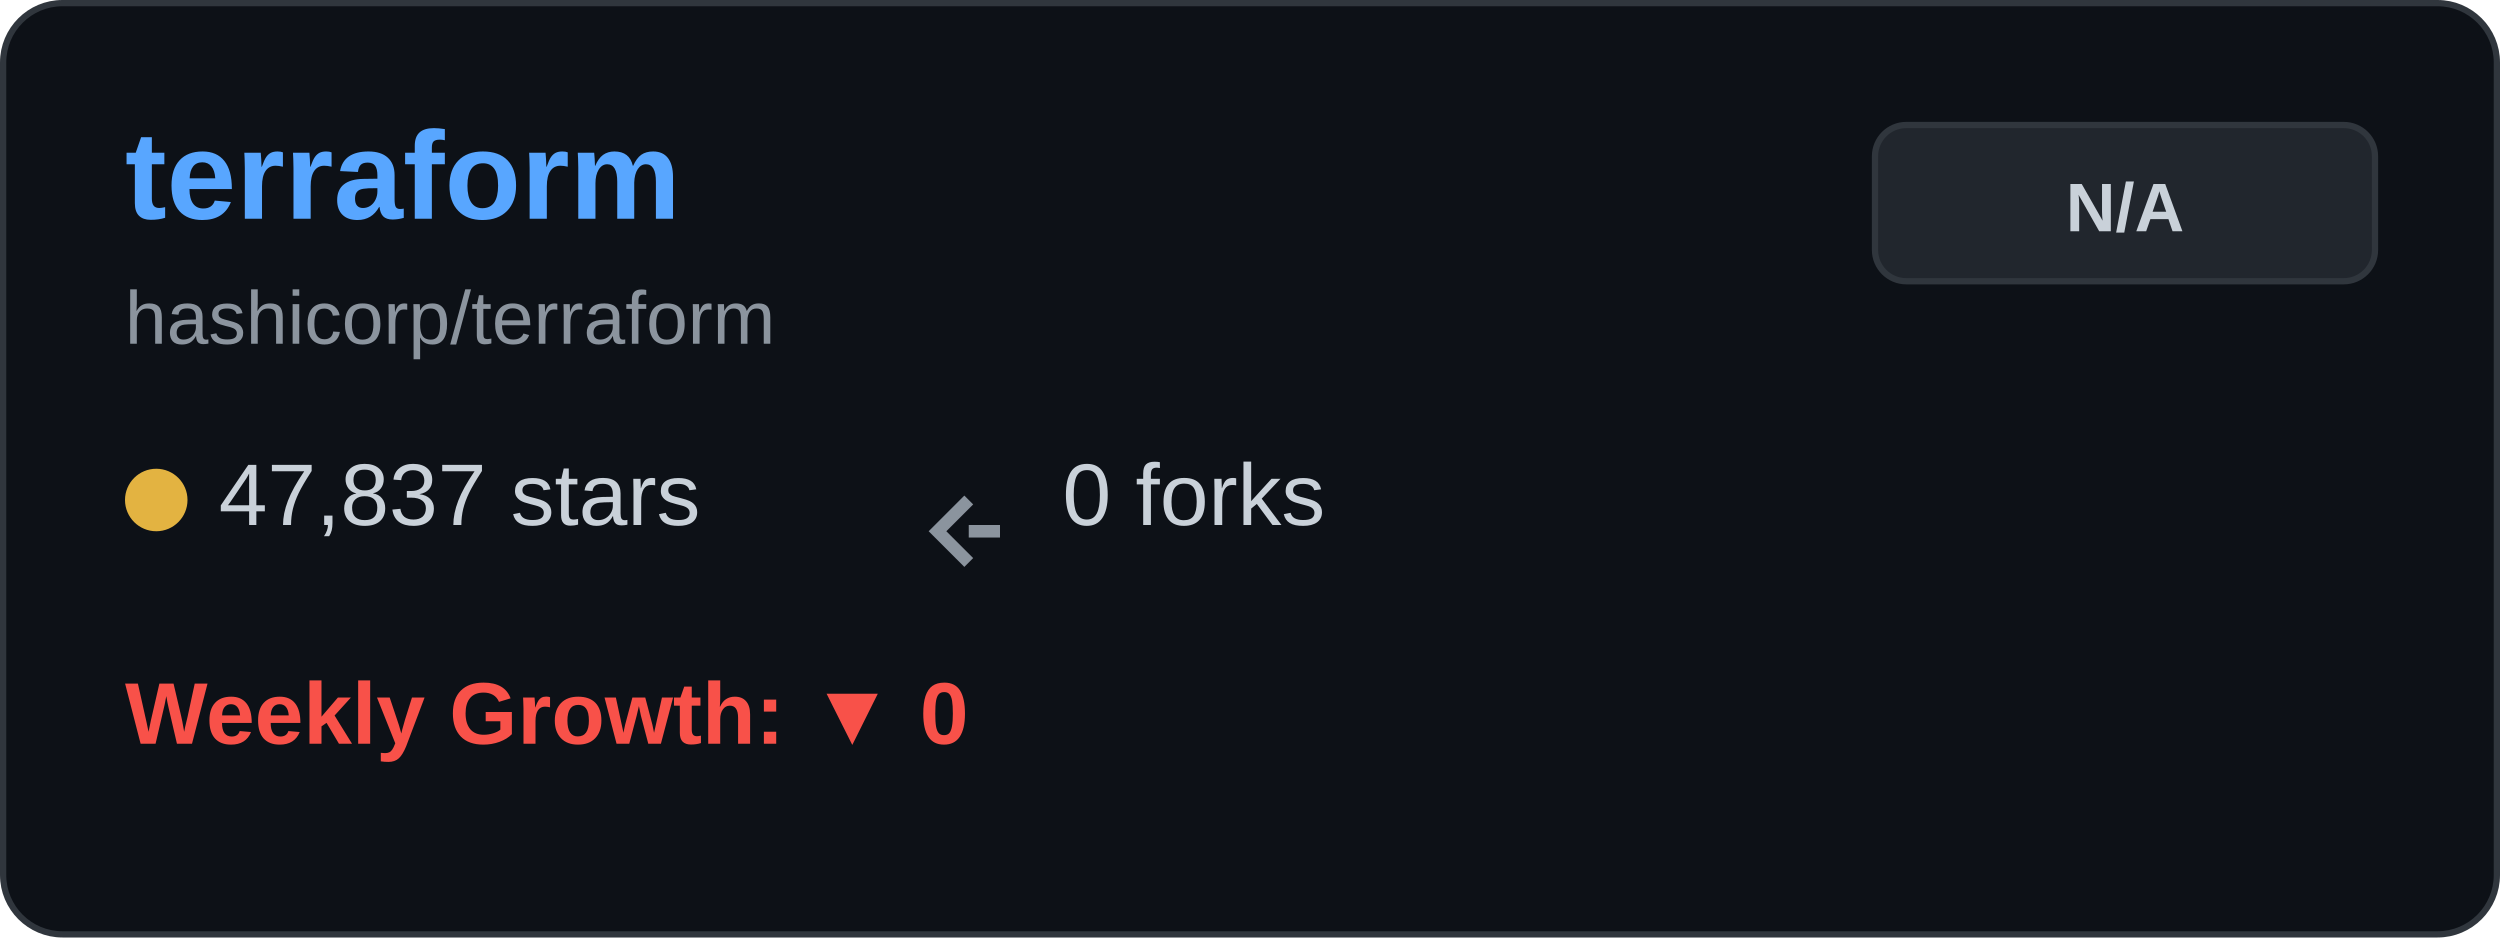
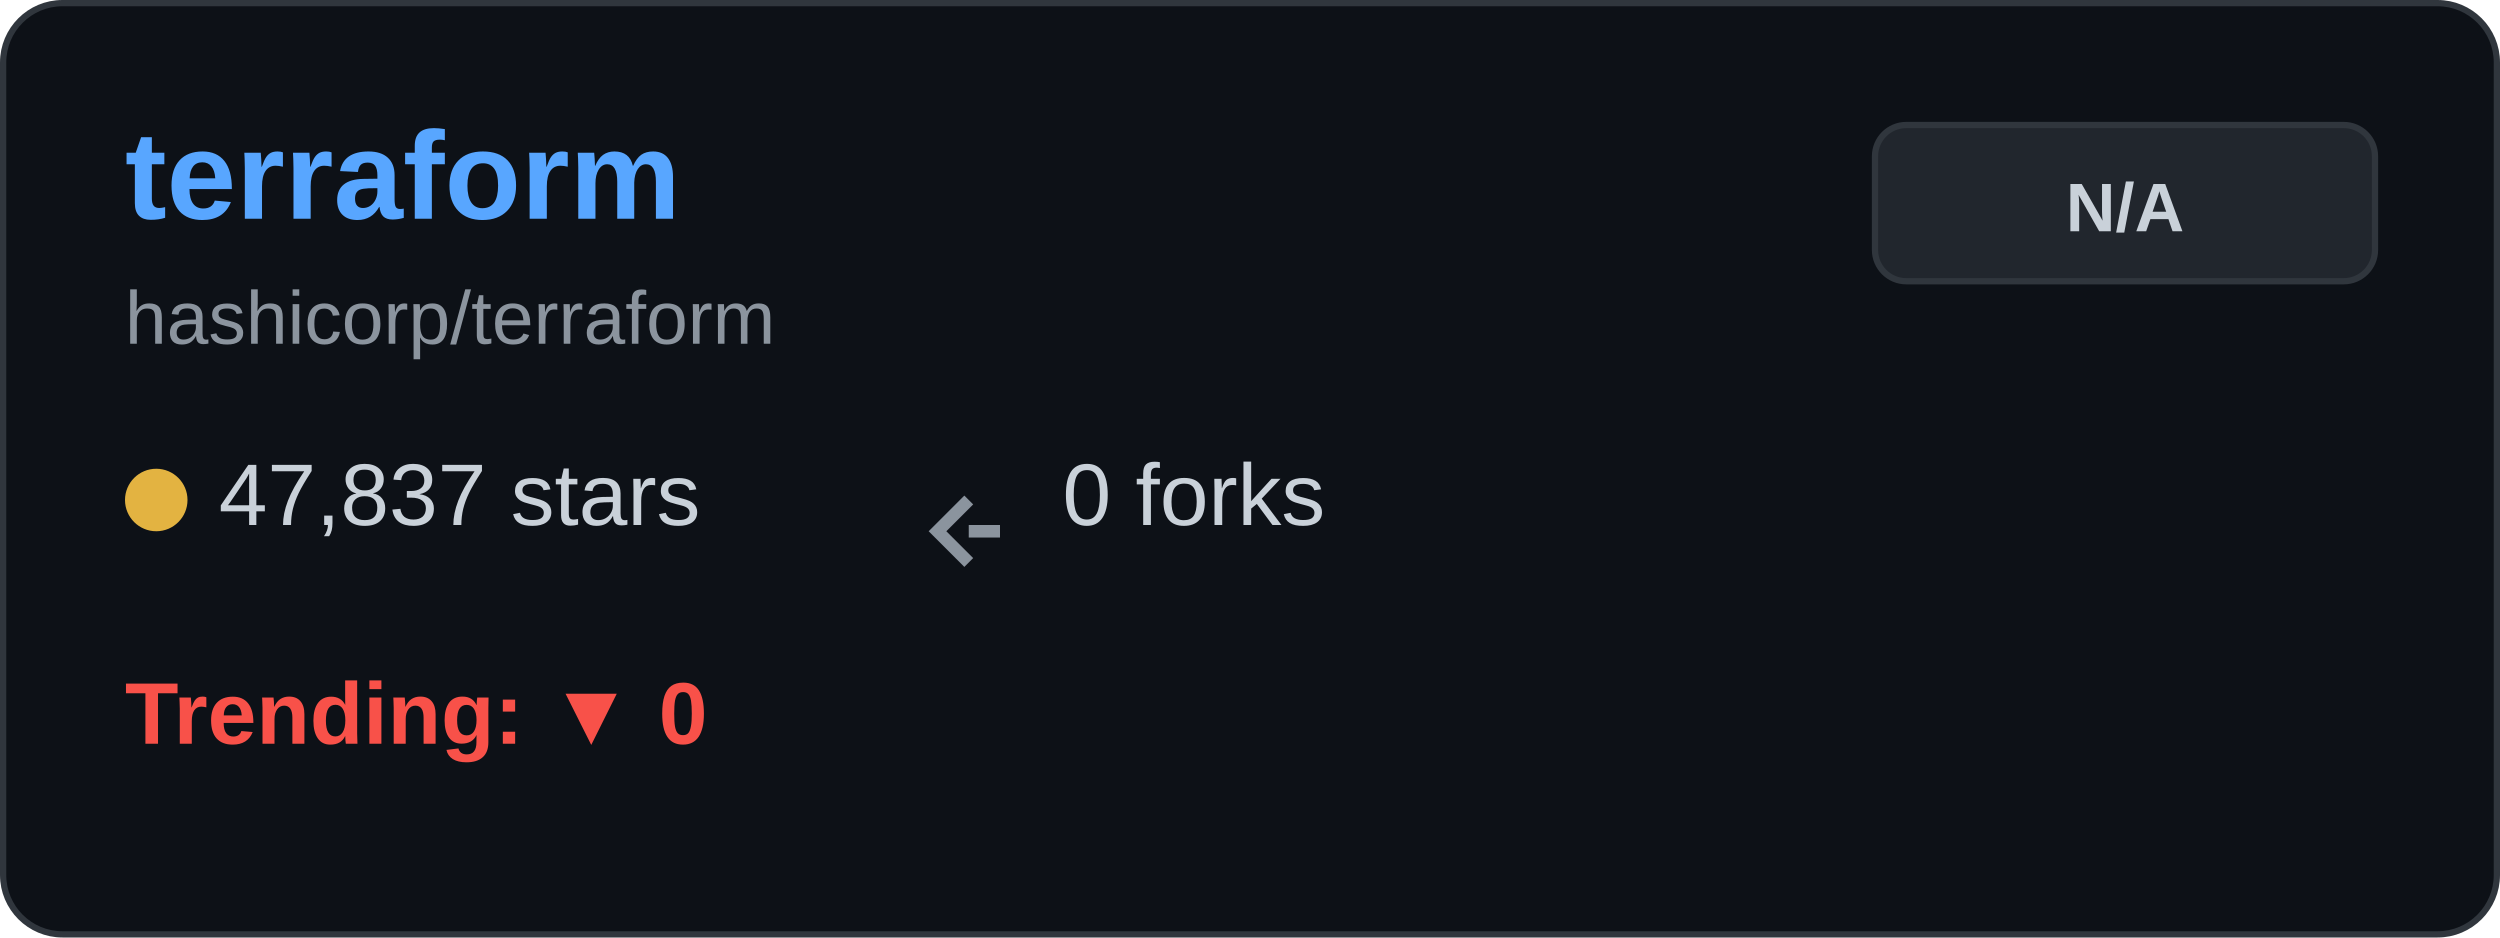
<svg xmlns="http://www.w3.org/2000/svg" width="400" height="150" viewBox="0 0 400 150" fill="none">
  <rect x="0.5" y="0.5" width="399" height="149" rx="9.5" fill="#0d1117" stroke="#30363d" />
  <text x="20" y="35" font-family="Arial, sans-serif" font-size="20" font-weight="bold" fill="#58a6ff">terraform</text>
  <text x="20" y="55" font-family="Arial, sans-serif" font-size="12" fill="#8b949e">hashicorp/terraform</text>
  <g transform="translate(20, 80)">
    <circle cx="5" cy="0" r="5" fill="#e3b341" />
    <text x="15" y="4" font-family="Arial, sans-serif" font-size="14" fill="#c9d1d9">47,837 stars</text>
  </g>
  <g transform="translate(150, 80)">
    <path d="M5 0 L0 5 L5 10 M5 5 L10 5" stroke="#8b949e" stroke-width="2" fill="none" />
    <text x="20" y="4" font-family="Arial, sans-serif" font-size="14" fill="#c9d1d9">0 forks</text>
  </g>
  <g transform="translate(20, 115)">
-     <text x="0" y="4" font-family="Arial, sans-serif" font-size="14" font-weight="bold" fill="#f85149">Weekly Growth: ▼ 0</text>
+     <text x="0" y="4" font-family="Arial, sans-serif" font-size="14" font-weight="bold" fill="#f85149">Trending: ▼ 0</text>
  </g>
  <rect x="300" y="20" width="80" height="25" rx="5" fill="#21262d" stroke="#30363d" />
  <text x="340" y="37" font-family="Arial, sans-serif" font-size="11" font-weight="bold" fill="#c9d1d9" text-anchor="middle">N/A</text>
</svg>
